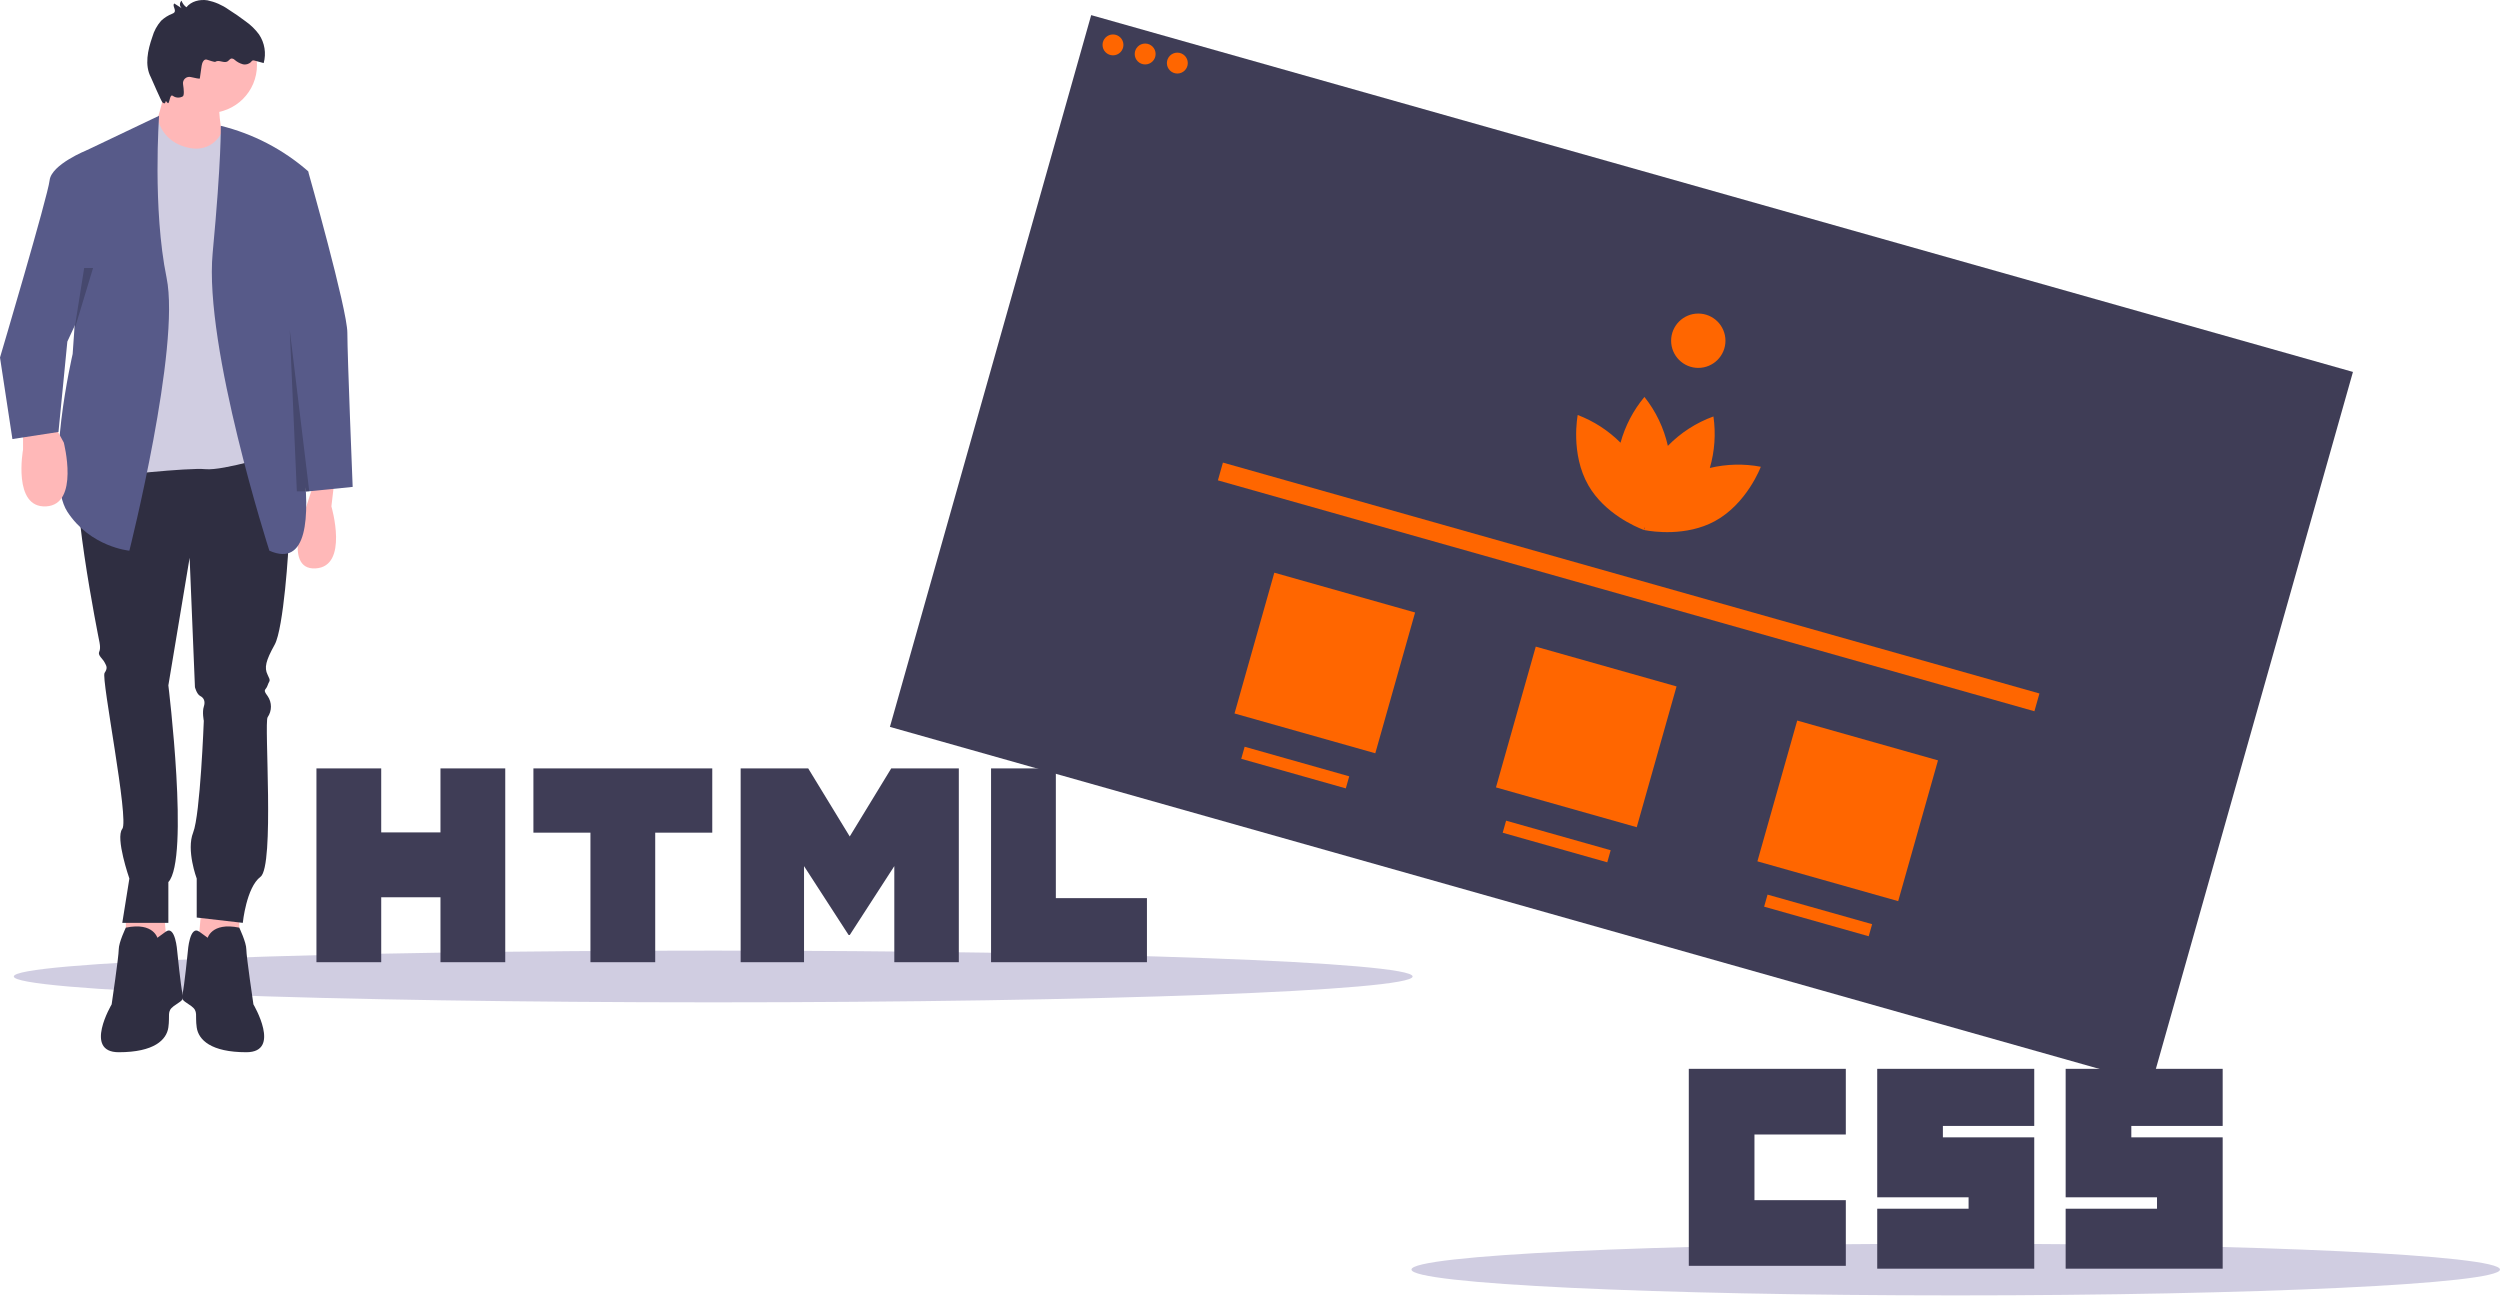
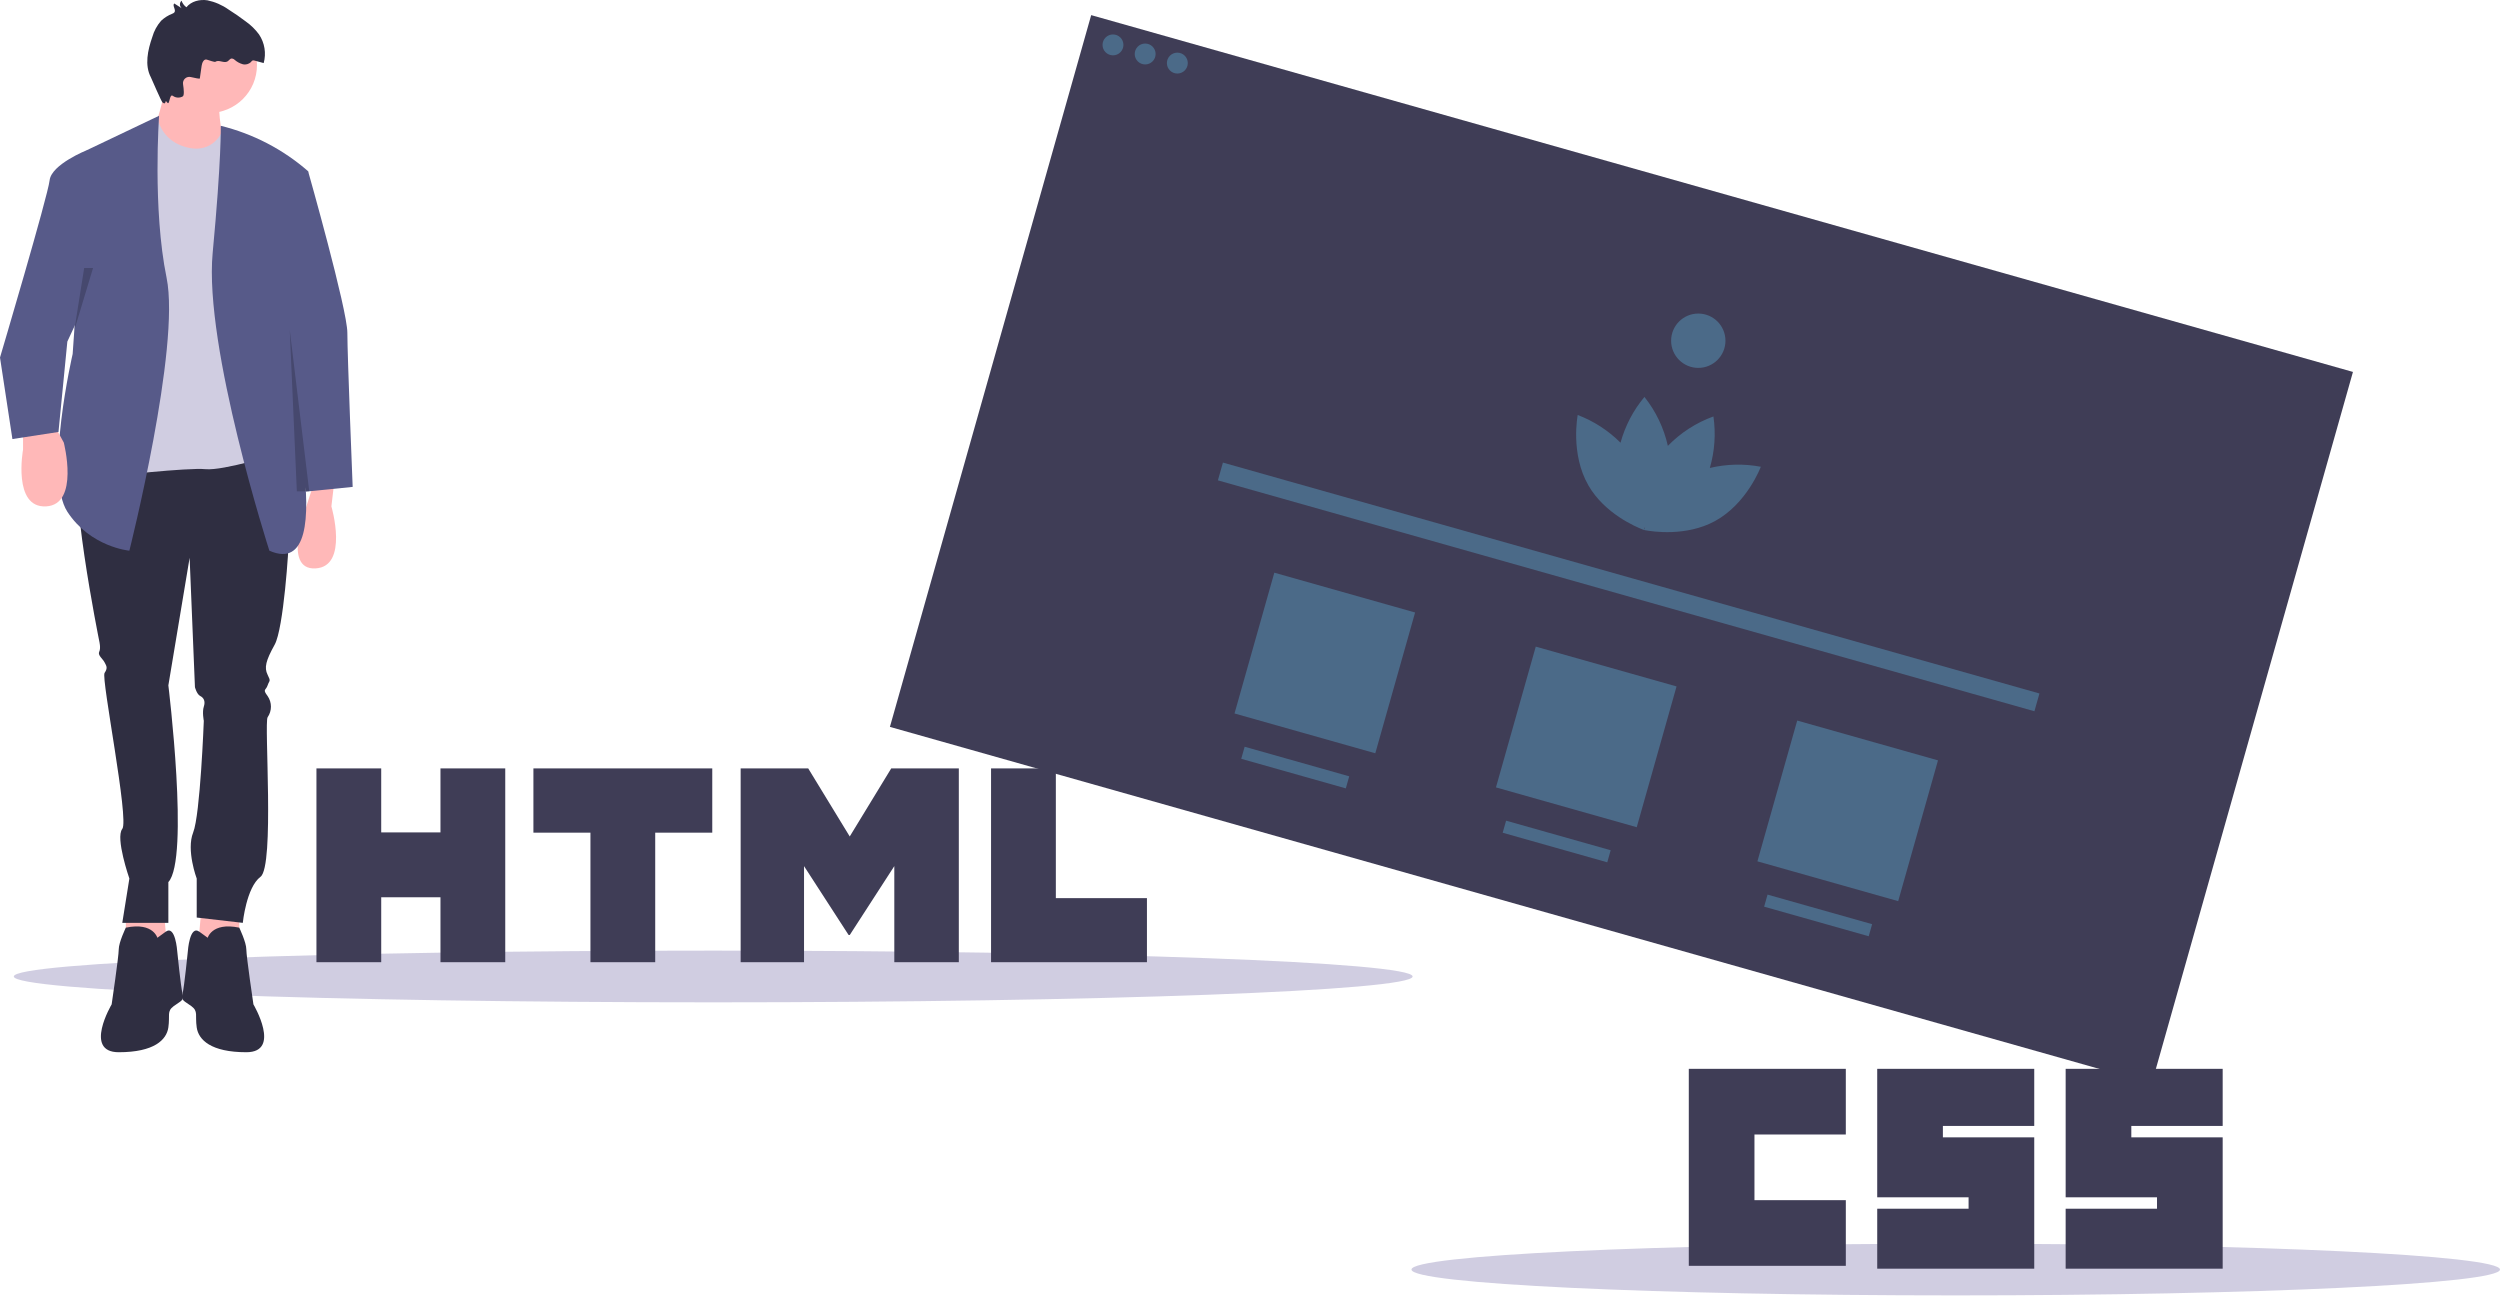
<svg xmlns="http://www.w3.org/2000/svg" id="ae5f5559-570c-4c14-9324-22f1786600a2" data-name="Layer 1" width="1015.128" height="526" viewBox="0 0 1015.128 526">
  <rect x="600.647" y="143.872" width="300.346" height="532.432" transform="translate(59.46229 833.9856) rotate(-74.20991)" fill="#3f3d56" />
-   <circle cx="451.929" cy="18.229" r="4.243" fill="#ff6600" />
-   <circle cx="464.995" cy="21.924" r="4.243" fill="#ff6600" />
-   <circle cx="478.061" cy="25.618" r="4.243" fill="#ff6600" />
-   <path d="M807.42,376.53a49.571,49.571,0,0,0-20.704.489,49.483,49.483,0,0,0,1.464-20.92,49.194,49.194,0,0,0-18.506,11.943,49.193,49.193,0,0,0-9.512-19.866,49.482,49.482,0,0,0-9.709,18.588A49.572,49.572,0,0,0,733.071,355.505s-3.09,15.716,4.349,28.612c6.622,11.478,19.343,16.849,22.063,17.892l.064.076.034-.039c.276.105.431.158.431.158s.058-.302.139-.841c.049-.06.098-.122.152-.19.011.086.02.164.031.241-.214.501-.322.789-.322.789s.16.035.45.091l.009.051.094-.032c2.863.535,16.514,2.622,28.166-3.688C801.822,391.536,807.42,376.53,807.42,376.53Z" transform="translate(-92.43613 -187)" fill="#ff6600" />
-   <circle cx="689.592" cy="138.352" r="11.032" fill="#ff6600" />
-   <rect x="581.484" y="421.571" width="344.549" height="7.496" transform="translate(51.74221 -376.0588) rotate(15.79009)" fill="#ff6600" />
-   <rect x="600.672" y="426.503" width="59.405" height="59.405" transform="translate(55.49076 -341.3188) rotate(15.79009)" fill="#ff6600" />
-   <rect x="706.833" y="456.523" width="59.405" height="59.405" transform="translate(67.66575 -369.0738) rotate(15.79009)" fill="#ff6600" />
-   <rect x="812.994" y="486.544" width="59.405" height="59.405" transform="translate(79.84073 -396.8287) rotate(15.79009)" fill="#ff6600" />
-   <rect x="596.302" y="496.124" width="44.129" height="5.092" transform="translate(66.59275 -336.4488) rotate(15.79009)" fill="#ff6600" />
-   <rect x="702.463" y="526.144" width="44.129" height="5.092" transform="translate(78.76773 -364.2038) rotate(15.79009)" fill="#ff6600" />
-   <rect x="808.623" y="556.165" width="44.129" height="5.092" transform="translate(90.94272 -391.9588) rotate(15.79009)" fill="#ff6600" />
+   <circle cx="451.929" cy="18.229" r="4.243" fill="#4B6A88" />
+   <circle cx="464.995" cy="21.924" r="4.243" fill="#4B6A88" />
+   <circle cx="478.061" cy="25.618" r="4.243" fill="#4B6A88" />
+   <path d="M807.42,376.53a49.571,49.571,0,0,0-20.704.489,49.483,49.483,0,0,0,1.464-20.92,49.194,49.194,0,0,0-18.506,11.943,49.193,49.193,0,0,0-9.512-19.866,49.482,49.482,0,0,0-9.709,18.588A49.572,49.572,0,0,0,733.071,355.505s-3.09,15.716,4.349,28.612c6.622,11.478,19.343,16.849,22.063,17.892l.064.076.034-.039c.276.105.431.158.431.158s.058-.302.139-.841c.049-.06.098-.122.152-.19.011.086.02.164.031.241-.214.501-.322.789-.322.789s.16.035.45.091l.009.051.094-.032c2.863.535,16.514,2.622,28.166-3.688C801.822,391.536,807.42,376.53,807.42,376.53Z" transform="translate(-92.43613 -187)" fill="#4B6A88" />
+   <circle cx="689.592" cy="138.352" r="11.032" fill="#4B6A88" />
+   <rect x="581.484" y="421.571" width="344.549" height="7.496" transform="translate(51.74221 -376.0588) rotate(15.79009)" fill="#4B6A88" />
+   <rect x="600.672" y="426.503" width="59.405" height="59.405" transform="translate(55.49076 -341.3188) rotate(15.79009)" fill="#4B6A88" />
+   <rect x="706.833" y="456.523" width="59.405" height="59.405" transform="translate(67.66575 -369.0738) rotate(15.79009)" fill="#4B6A88" />
+   <rect x="812.994" y="486.544" width="59.405" height="59.405" transform="translate(79.84073 -396.8287) rotate(15.79009)" fill="#4B6A88" />
+   <rect x="596.302" y="496.124" width="44.129" height="5.092" transform="translate(66.59275 -336.4488) rotate(15.79009)" fill="#4B6A88" />
+   <rect x="702.463" y="526.144" width="44.129" height="5.092" transform="translate(78.76773 -364.2038) rotate(15.79009)" fill="#4B6A88" />
+   <rect x="808.623" y="556.165" width="44.129" height="5.092" transform="translate(90.94272 -391.9588) rotate(15.79009)" fill="#4B6A88" />
  <ellipse cx="289.6" cy="396.5" rx="284" ry="10.5" fill="#d0cde1" />
  <ellipse cx="794.128" cy="515.5" rx="221" ry="10.5" fill="#d0cde1" />
  <path d="M778.172,621H841.93v26.664H804.836v26.664h37.098v26.662H778.172Zm76.511,0h63.76v23.186h-37.096v4.637h37.096v53.327H854.685V677.802h37.096v-4.637H854.682V621Zm76.513,0h63.76v23.186h-37.096v4.637h37.096v53.327H931.196V677.802h37.096v-4.637H931.198V621Z" transform="translate(-92.43613 -187)" fill="#3f3d56" />
  <path d="M220.926,499h26.302v25.986h24.061V499h26.304v78.693H271.291V551.342H247.23v26.351H220.928V499Zm111.254,26.096H309.028V499h72.625v26.096H358.487v52.596H332.185V525.096h-.005ZM393.179,499h27.425l16.87,27.651L454.329,499h27.437v78.693H455.571V538.688L437.475,566.668h-.454L418.914,538.688v39.005H393.179Zm101.676,0h26.31v52.682h36.989v26.011H494.854V499Z" transform="translate(-92.43613 -187)" fill="#3f3d56" />
  <polygon points="82.034 366.091 79.876 390.558 97.146 389.118 97.146 368.25 82.034 366.091" fill="#ffb8b8" />
  <polygon points="66.203 366.091 68.362 390.558 51.092 389.118 51.092 368.25 66.203 366.091" fill="#ffb8b8" />
  <path d="M203.974,365.276s5.757,34.541,5.757,39.578-2.159,37.419-5.757,43.896-4.318,9.355-2.878,12.233.72,2.159,0,4.318-2.159,1.439,0,4.318a7.561,7.561,0,0,1,0,8.635c-1.439,2.159,2.878,60.446-2.878,64.764s-7.196,18.71-7.196,18.71l-18.71-2.159v-15.831s-4.318-11.514-1.439-18.71,4.318-45.335,4.318-45.335-.72-3.598,0-5.757,0-3.598-1.439-4.318-2.159-3.598-2.159-3.598l-2.159-52.531L160.798,465.3s8.635,70.521,0,79.876v16.551H142.089l2.878-17.99s-5.757-16.551-2.878-20.149-8.635-61.166-7.196-63.325.72-2.878,0-4.318-2.878-2.878-2.159-4.318,0-4.318,0-4.318-13.672-67.642-7.196-74.119S203.974,365.276,203.974,365.276Z" transform="translate(-92.43613 -187)" fill="#2f2e41" />
  <path d="M176.629,568.203s1.439-6.901,12.953-4.53c0,0,2.878,5.969,2.878,8.848s2.878,22.308,2.878,22.308,11.514,19.429-2.878,19.429-19.429-5.037-20.149-10.074.72-6.476-2.159-8.635-4.318-2.159-3.598-5.037,2.159-17.27,2.159-17.27.72-10.794,4.677-7.916l3.958,2.878" transform="translate(-92.43613 -187)" fill="#2f2e41" />
  <path d="M156.481,568.203s-1.439-6.901-12.953-4.53c0,0-2.878,5.969-2.878,8.848s-2.878,22.308-2.878,22.308-11.514,19.429,2.878,19.429,19.429-5.037,20.149-10.074-.72-6.476,2.159-8.635,4.318-2.159,3.598-5.037-2.159-17.27-2.159-17.27-.72-10.794-4.677-7.916l-3.958,2.878" transform="translate(-92.43613 -187)" fill="#2f2e41" />
  <circle cx="84.913" cy="26.44" r="19.429" fill="#ffb8b8" />
  <path d="M161.518,216.319s-7.916,30.943-9.355,31.662,33.102,3.598,33.102,3.598-8.635-26.625,0-30.943Z" transform="translate(-92.43613 -187)" fill="#ffb8b8" />
  <path d="M156.463,235.175l-.001-.004L132.734,251.579l4.318,128.808s31.662-3.598,38.858-2.878,30.223-6.476,30.223-6.476L196.047,249.997a9.942,9.942,0,0,0-9.208-9.092l-4.322-.305s-4.317,10.689-17.307,5.175A15.156,15.156,0,0,1,156.463,235.175Z" transform="translate(-92.43613 -187)" fill="#d0cde1" />
  <path d="M157.036,234l-29.34,13.981-5.757,82.754s-11.514,49.652-2.159,64.044,25.186,15.831,25.186,15.831,20.868-82.754,15.112-110.818S157.036,234,157.036,234Z" transform="translate(-92.43613 -187)" fill="#575a89" />
  <path d="M101.791,358.799v10.794s-4.318,23.747,9.355,23.027,7.196-25.906,7.196-25.906l-4.318-7.916Z" transform="translate(-92.43613 -187)" fill="#ffb8b8" />
  <path d="M228.44,380.387l-1.439,12.233s7.196,24.466-6.476,25.186-3.748-25.036-3.748-25.036l4.468-13.823Z" transform="translate(-92.43613 -187)" fill="#ffb8b8" />
  <path d="M182.084,238.085h0a84.747,84.747,0,0,1,35.438,18.422l.124.109-10.074,53.25-1.439,19.429s26.625,94.987-4.318,81.315c0,0-26.625-82.754-23.027-120.893S182.084,238.085,182.084,238.085Z" transform="translate(-92.43613 -187)" fill="#575a89" />
  <path d="M208.292,255.897c.72-.72,9.355,1,9.355,1s15.831,55.848,15.831,65.203,2.159,62.605,2.159,62.605l-18.995,1.915-15.375-73.986Z" transform="translate(-92.43613 -187)" fill="#575a89" />
  <path d="M132.734,247.981h-5.037s-14.392,5.757-15.112,12.233-20.149,71.96-20.149,71.96l5.037,33.102,18.71-2.878,3.598-36.7,18.71-40.298Z" transform="translate(-92.43613 -187)" fill="#575a89" />
  <path d="M173.574,218.863l.745-5.193c.174-1.21.882-2.802,2.06-2.473,1.002.28,3.184,1.137,3.549.879,1.368-.969,3.439.726,4.877-.135.603-.361.996-1.134,1.697-1.185a1.933,1.933,0,0,1,1.246.564,8.477,8.477,0,0,0,3.224,1.751,3.468,3.468,0,0,0,3.394-.925,1.803,1.803,0,0,1,.6-.575,1.347,1.347,0,0,1,.863.04l3.676,1.001a14.126,14.126,0,0,0-1.89-11.63,23.391,23.391,0,0,0-5.354-5.244q-3.415-2.598-7.048-4.887a22.892,22.892,0,0,0-8.563-3.725c-3.1-.471-6.571.371-8.521,2.827a5.487,5.487,0,0,1-1.974-2.666,2.02,2.02,0,0,0,.13,3.097l-3.109-1.985c-.874.918.834,2.582.089,3.607a1.9,1.9,0,0,1-.837.546,14.252,14.252,0,0,0-4.559,2.869,17.01,17.01,0,0,0-3.59,6.614c-1.853,5.315-3.199,11.41-.567,16.385.298.564,4.237,9.874,4.762,10.237,1.774,1.227.619-1.743,1.89,0,.997,1.367.81-3.864,2.292-2.716a3.693,3.693,0,0,0,4.02.181c.614-.426.416-2.791.085-4.963a2.559,2.559,0,0,1,3.113-2.879C171.72,218.712,173.543,219.083,173.574,218.863Z" transform="translate(-92.43613 -187)" fill="#2f2e41" />
  <polygon points="117.655 134.02 125.57 199.504 120.533 199.504 117.655 134.02" opacity="0.2" />
  <polygon points="34.181 108.834 30.179 134.02 37.779 108.834 35.62 108.834 34.181 108.834" opacity="0.2" />
</svg>
